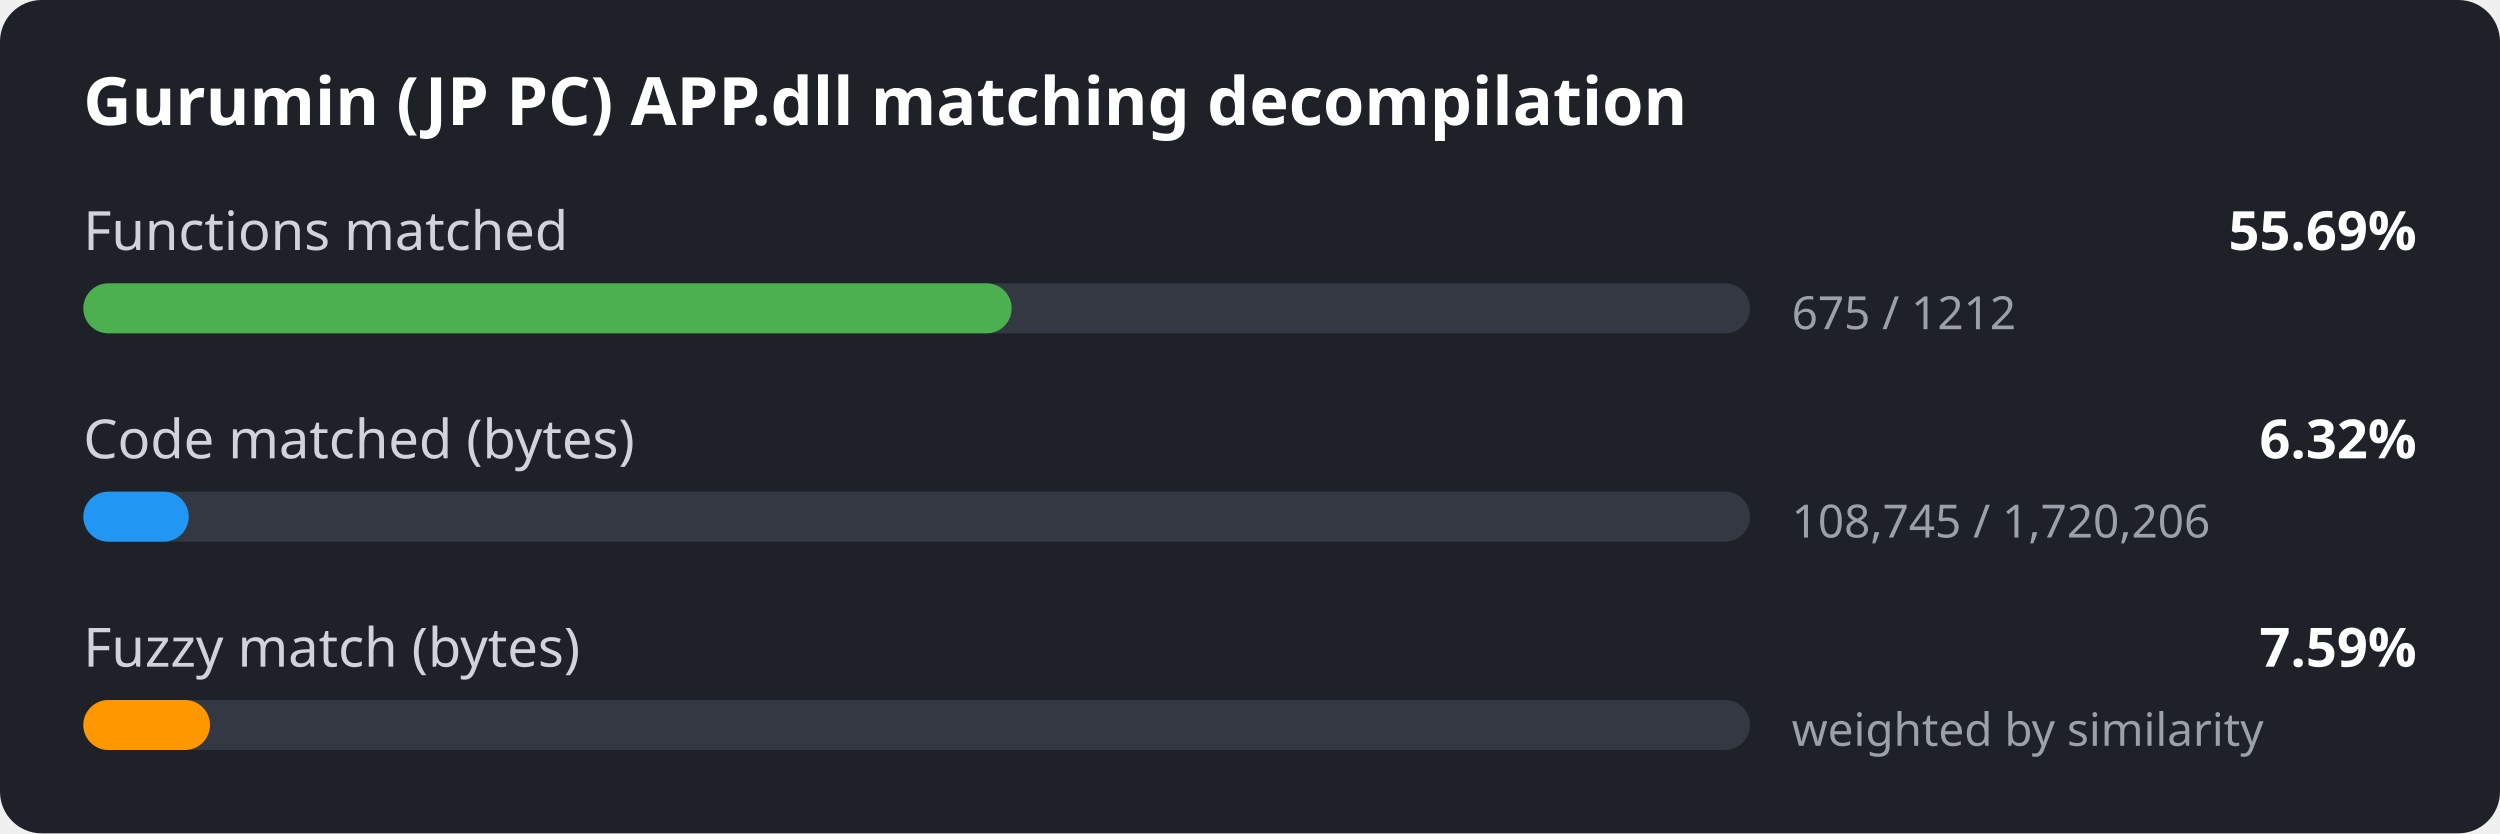
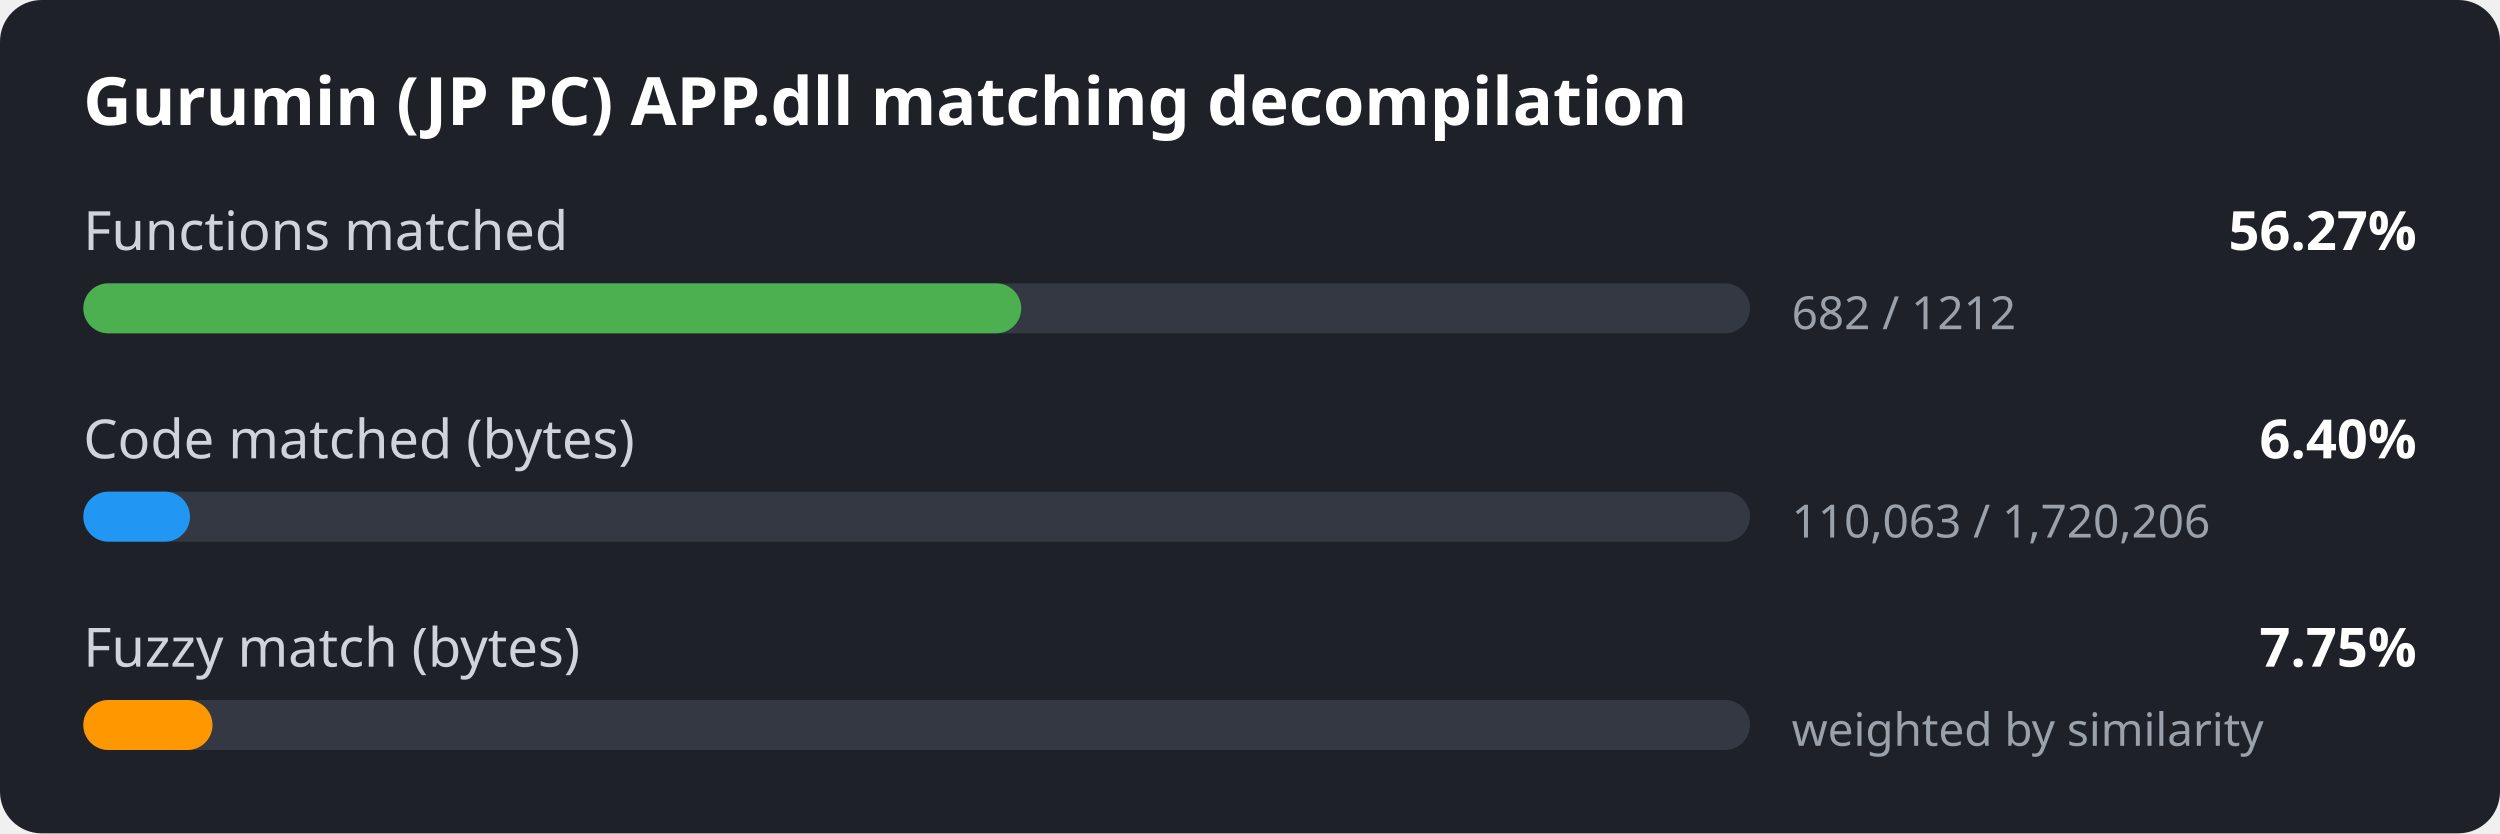
<svg xmlns="http://www.w3.org/2000/svg" width="600" height="200" viewBox="0 0 600 200">
  <style>
.bg { fill: #1e2127; }
.title { font: 600 16px sans-serif; fill: #ffffff; }
.label { font: 13px sans-serif; fill: #d0d4da; }
.value { font: 600 13px sans-serif; fill: #ffffff; }
.detail { font: 11px sans-serif; fill: #9aa1ab; }
.track { fill: #333842; }
</style>
  <rect width="600" height="200" rx="10" class="bg" />
  <text x="20" y="30" class="title">Gurumin (JP PC) APP.dll matching decompilation</text>
  <text x="20" y="60" class="label">Functions matched</text>
-   <text x="580" y="60" class="value" text-anchor="end">55.69%</text>
+   <text x="580" y="60" class="value" text-anchor="end">56.27%</text>
  <rect x="20" y="68" width="400" height="12" rx="6" class="track" />
-   <rect x="20" y="68" width="222.8" height="12" rx="6" fill="#4caf50" />
-   <text x="430" y="79" class="detail">675 / 1212</text>
+   <rect x="20" y="68" width="225.1" height="12" rx="6" fill="#4caf50" />
+   <text x="430" y="79" class="detail">682 / 1212</text>
  <text x="20" y="110" class="label">Code matched (bytes)</text>
-   <text x="580" y="110" class="value" text-anchor="end">6.32%</text>
+   <text x="580" y="110" class="value" text-anchor="end">6.40%</text>
  <rect x="20" y="118" width="400" height="12" rx="6" class="track" />
-   <rect x="20" y="118" width="25.3" height="12" rx="6" fill="#2196f3" />
-   <text x="430" y="129" class="detail">108,745 / 1,720,206</text>
+   <rect x="20" y="118" width="25.6" height="12" rx="6" fill="#2196f3" />
+   <text x="430" y="129" class="detail">110,063 / 1,720,206</text>
  <text x="20" y="160" class="label">Fuzzy match (bytes)</text>
-   <text x="580" y="160" class="value" text-anchor="end">7.59%</text>
+   <text x="580" y="160" class="value" text-anchor="end">7.75%</text>
  <rect x="20" y="168" width="400" height="12" rx="6" class="track" />
-   <rect x="20" y="168" width="30.4" height="12" rx="6" fill="#ff9800" />
+   <rect x="20" y="168" width="31.0" height="12" rx="6" fill="#ff9800" />
  <text x="430" y="179" class="detail">weighted by similarity</text>
</svg>
